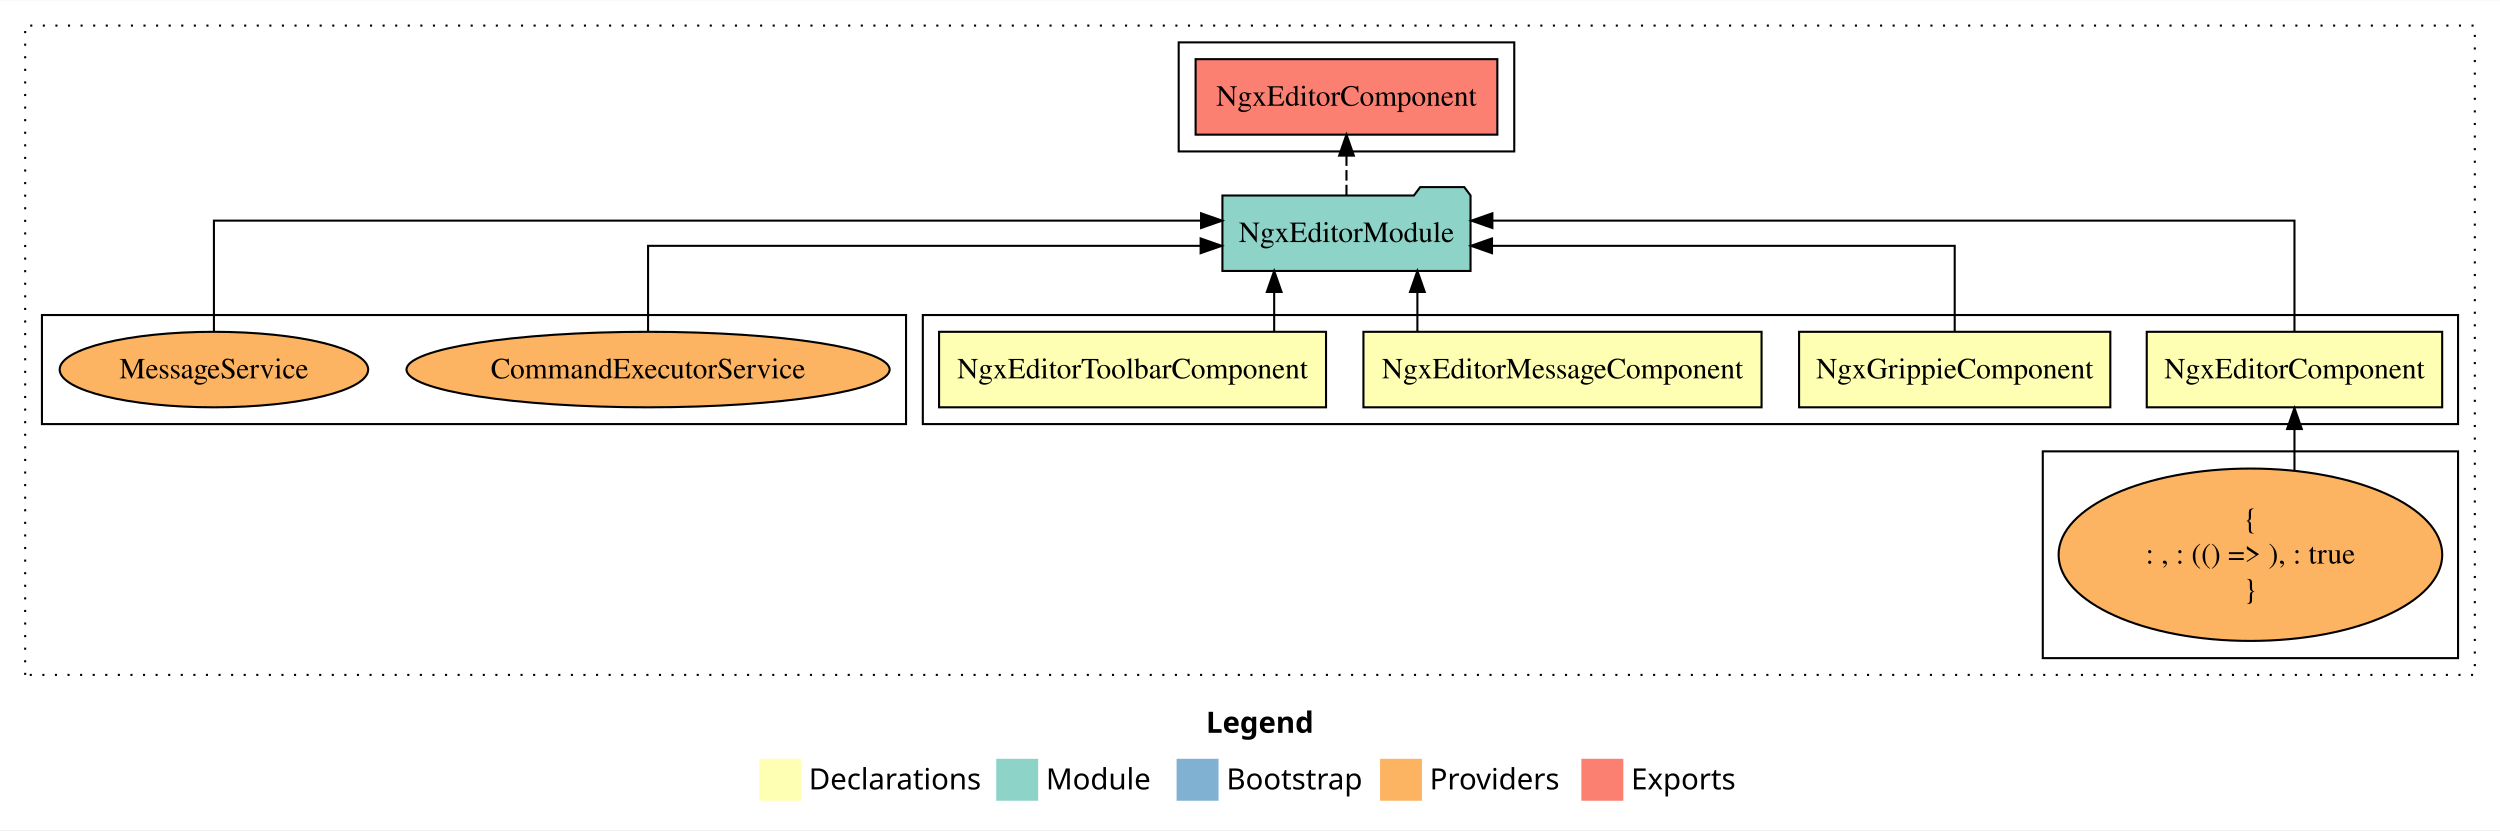
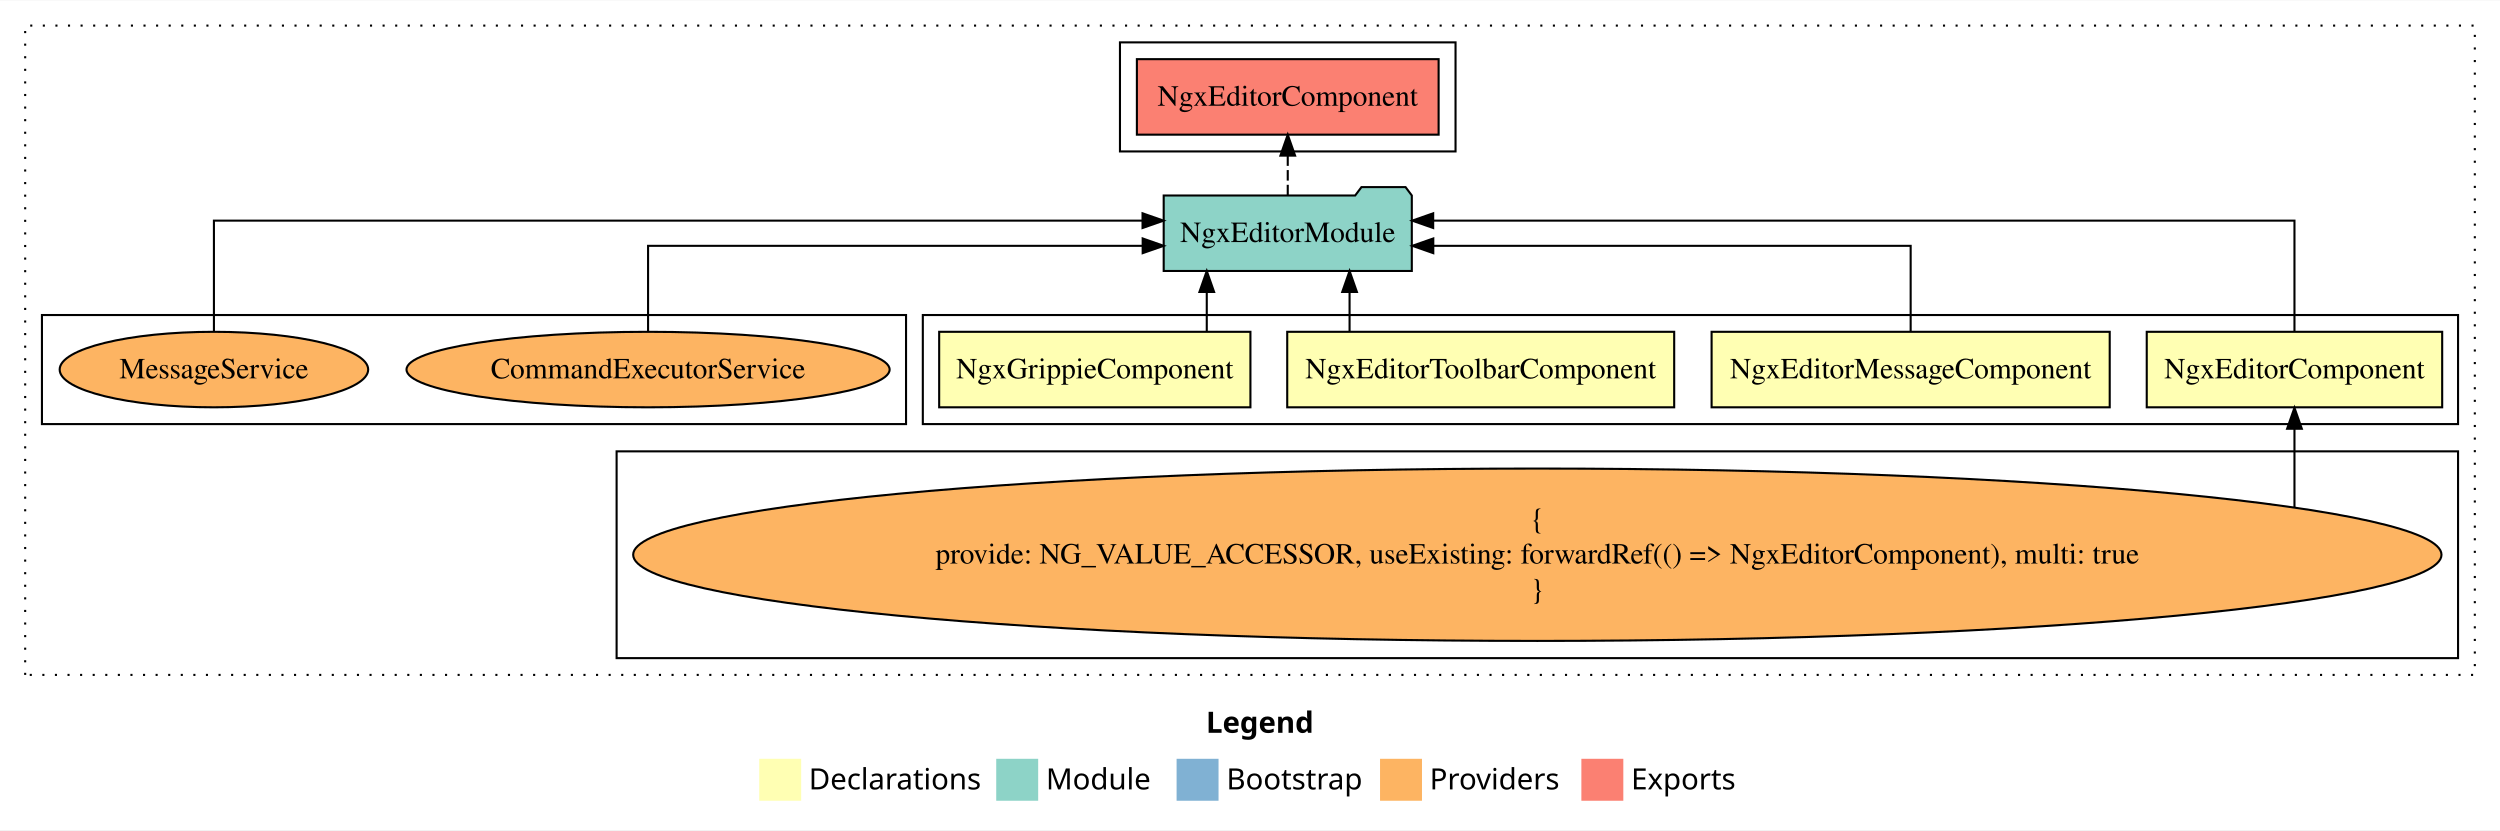
<svg xmlns="http://www.w3.org/2000/svg" width="1192pt" height="396pt" viewBox="0.00 0.00 1192.00 395.59">
  <g id="graph0" class="graph" transform="scale(1 1) rotate(0) translate(4 391.5901)">
    <polygon fill="#ffffff" stroke="transparent" points="-4,4 -4,-391.59 1188,-391.59 1188,4 -4,4" />
    <text text-anchor="start" x="571.009" y="-42.4" font-family="sans-serif" font-weight="bold" font-size="14.00" fill="#000000">Legend</text>
    <polygon fill="#ffffb3" stroke="transparent" points="358,-10 358,-30 378,-30 378,-10 358,-10" />
    <text text-anchor="start" x="381.629" y="-15.4" font-family="sans-serif" font-size="14.00" fill="#000000">  Declarations</text>
    <polygon fill="#8dd3c7" stroke="transparent" points="471,-10 471,-30 491,-30 491,-10 471,-10" />
    <text text-anchor="start" x="494.725" y="-15.4" font-family="sans-serif" font-size="14.00" fill="#000000">  Module</text>
    <polygon fill="#80b1d3" stroke="transparent" points="557,-10 557,-30 577,-30 577,-10 557,-10" />
    <text text-anchor="start" x="580.781" y="-15.4" font-family="sans-serif" font-size="14.00" fill="#000000">  Bootstrap</text>
    <polygon fill="#fdb462" stroke="transparent" points="654,-10 654,-30 674,-30 674,-10 654,-10" />
    <text text-anchor="start" x="677.673" y="-15.4" font-family="sans-serif" font-size="14.00" fill="#000000">  Providers</text>
    <polygon fill="#fb8072" stroke="transparent" points="750,-10 750,-30 770,-30 770,-10 750,-10" />
    <text text-anchor="start" x="773.726" y="-15.4" font-family="sans-serif" font-size="14.00" fill="#000000">  Exports</text>
    <g id="clust1" class="cluster">
      <polygon fill="none" stroke="#000000" stroke-dasharray="1,5" points="8,-70 8,-379.59 1176,-379.59 1176,-70 8,-70" />
    </g>
    <g id="clust2" class="cluster">
      <polygon fill="none" stroke="#000000" points="436,-189.59 436,-241.59 1168,-241.59 1168,-189.59 436,-189.59" />
    </g>
    <g id="clust3" class="cluster">
-       <polygon fill="none" stroke="#000000" points="970,-78 970,-176.59 1168,-176.59 1168,-78 970,-78" />
+       <polygon fill="none" stroke="#000000" points="290,-78 290,-176.59 1168,-176.59 1168,-78 290,-78" />
    </g>
    <g id="clust8" class="cluster">
-       <polygon fill="none" stroke="#000000" points="558,-319.59 558,-371.59 718,-371.59 718,-319.59 558,-319.59" />
+       <polygon fill="none" stroke="#000000" points="530,-319.59 530,-371.59 690,-371.59 690,-319.59 530,-319.59" />
    </g>
    <g id="clust10" class="cluster">
      <polygon fill="none" stroke="#000000" points="16,-189.59 16,-241.59 428,-241.59 428,-189.59 16,-189.59" />
    </g>
    <g id="node1" class="node">
      <polygon fill="#ffffb3" stroke="#000000" points="1160.434,-233.59 1019.566,-233.59 1019.566,-197.59 1160.434,-197.59 1160.434,-233.59" />
      <text text-anchor="middle" x="1090" y="-211.39" font-family="Times,serif" font-size="14.00" fill="#000000">NgxEditorComponent</text>
    </g>
    <g id="node5" class="node">
-       <polygon fill="#8dd3c7" stroke="#000000" points="697.151,-298.59 694.151,-302.59 673.151,-302.59 670.151,-298.59 578.849,-298.59 578.849,-262.59 697.151,-262.59 697.151,-298.59" />
-       <text text-anchor="middle" x="638" y="-276.39" font-family="Times,serif" font-size="14.00" fill="#000000">NgxEditorModule</text>
+       <polygon fill="#8dd3c7" stroke="#000000" points="669.151,-298.59 666.151,-302.59 645.151,-302.59 642.151,-298.59 550.849,-298.59 550.849,-262.59 669.151,-262.59 669.151,-298.59" />
+       <text text-anchor="middle" x="610" y="-276.39" font-family="Times,serif" font-size="14.00" fill="#000000">NgxEditorModule</text>
    </g>
    <g id="edge1" class="edge">
-       <path fill="none" stroke="#000000" d="M1090,-233.874C1090,-254.911 1090,-286.59 1090,-286.59 1090,-286.59 707.556,-286.59 707.556,-286.59" />
-       <polygon fill="#000000" stroke="#000000" points="707.556,-283.09 697.556,-286.59 707.556,-290.09 707.556,-283.09" />
+       <path fill="none" stroke="#000000" d="M1090,-233.874C1090,-254.911 1090,-286.59 1090,-286.59 1090,-286.59 679.339,-286.59 679.339,-286.59" />
+       <polygon fill="#000000" stroke="#000000" points="679.339,-283.09 669.339,-286.59 679.339,-290.09 679.339,-283.09" />
    </g>
    <g id="node2" class="node">
-       <polygon fill="#ffffb3" stroke="#000000" points="1002.202,-233.59 853.798,-233.59 853.798,-197.59 1002.202,-197.59 1002.202,-233.59" />
-       <text text-anchor="middle" x="928" y="-211.39" font-family="Times,serif" font-size="14.00" fill="#000000">NgxGrippieComponent</text>
+       <polygon fill="#ffffb3" stroke="#000000" points="1001.911,-233.59 812.089,-233.59 812.089,-197.59 1001.911,-197.59 1001.911,-233.59" />
+       <text text-anchor="middle" x="907" y="-211.39" font-family="Times,serif" font-size="14.00" fill="#000000">NgxEditorMessageComponent</text>
    </g>
    <g id="edge3" class="edge">
-       <path fill="none" stroke="#000000" d="M928,-233.613C928,-250.963 928,-274.59 928,-274.59 928,-274.59 707.386,-274.59 707.386,-274.59" />
-       <polygon fill="#000000" stroke="#000000" points="707.386,-271.09 697.386,-274.59 707.386,-278.09 707.386,-271.09" />
+       <path fill="none" stroke="#000000" d="M907,-233.613C907,-250.963 907,-274.59 907,-274.59 907,-274.59 679.389,-274.59 679.389,-274.59" />
+       <polygon fill="#000000" stroke="#000000" points="679.389,-271.09 669.389,-274.59 679.389,-278.09 679.389,-271.09" />
    </g>
    <g id="node3" class="node">
-       <polygon fill="#ffffb3" stroke="#000000" points="835.911,-233.59 646.089,-233.59 646.089,-197.59 835.911,-197.59 835.911,-233.59" />
-       <text text-anchor="middle" x="741" y="-211.39" font-family="Times,serif" font-size="14.00" fill="#000000">NgxEditorMessageComponent</text>
+       <polygon fill="#ffffb3" stroke="#000000" points="794.252,-233.59 609.748,-233.59 609.748,-197.59 794.252,-197.59 794.252,-233.59" />
+       <text text-anchor="middle" x="702" y="-211.39" font-family="Times,serif" font-size="14.00" fill="#000000">NgxEditorToolbarComponent</text>
    </g>
    <g id="edge4" class="edge">
-       <path fill="none" stroke="#000000" d="M671.81,-233.696C671.81,-233.696 671.81,-252.581 671.81,-252.581" />
-       <polygon fill="#000000" stroke="#000000" points="668.31,-252.581 671.81,-262.581 675.31,-252.581 668.31,-252.581" />
+       <path fill="none" stroke="#000000" d="M639.475,-233.696C639.475,-233.696 639.475,-252.581 639.475,-252.581" />
+       <polygon fill="#000000" stroke="#000000" points="635.975,-252.581 639.475,-262.581 642.975,-252.581 635.975,-252.581" />
    </g>
    <g id="node4" class="node">
-       <polygon fill="#ffffb3" stroke="#000000" points="628.252,-233.59 443.748,-233.59 443.748,-197.59 628.252,-197.59 628.252,-233.59" />
-       <text text-anchor="middle" x="536" y="-211.39" font-family="Times,serif" font-size="14.00" fill="#000000">NgxEditorToolbarComponent</text>
+       <polygon fill="#ffffb3" stroke="#000000" points="592.202,-233.59 443.798,-233.59 443.798,-197.59 592.202,-197.59 592.202,-233.59" />
+       <text text-anchor="middle" x="518" y="-211.39" font-family="Times,serif" font-size="14.00" fill="#000000">NgxGrippieComponent</text>
    </g>
    <g id="edge5" class="edge">
-       <path fill="none" stroke="#000000" d="M603.525,-233.696C603.525,-233.696 603.525,-252.581 603.525,-252.581" />
-       <polygon fill="#000000" stroke="#000000" points="600.025,-252.581 603.525,-262.581 607.025,-252.581 600.025,-252.581" />
+       <path fill="none" stroke="#000000" d="M571.388,-233.696C571.388,-233.696 571.388,-252.581 571.388,-252.581" />
+       <polygon fill="#000000" stroke="#000000" points="567.888,-252.581 571.388,-262.581 574.888,-252.581 567.888,-252.581" />
    </g>
    <g id="node7" class="node">
-       <polygon fill="#fb8072" stroke="#000000" points="709.933,-363.59 566.067,-363.59 566.067,-327.59 709.933,-327.59 709.933,-363.59" />
-       <text text-anchor="middle" x="638" y="-341.39" font-family="Times,serif" font-size="14.00" fill="#000000">NgxEditorComponent </text>
+       <polygon fill="#fb8072" stroke="#000000" points="681.933,-363.59 538.067,-363.59 538.067,-327.59 681.933,-327.59 681.933,-363.59" />
+       <text text-anchor="middle" x="610" y="-341.39" font-family="Times,serif" font-size="14.00" fill="#000000">NgxEditorComponent </text>
    </g>
    <g id="edge6" class="edge">
-       <path fill="none" stroke="#000000" stroke-dasharray="5,2" d="M638,-298.696C638,-298.696 638,-317.581 638,-317.581" />
-       <polygon fill="#000000" stroke="#000000" points="634.5,-317.581 638,-327.581 641.5,-317.581 634.5,-317.581" />
+       <path fill="none" stroke="#000000" stroke-dasharray="5,2" d="M610,-298.696C610,-298.696 610,-317.581 610,-317.581" />
+       <polygon fill="#000000" stroke="#000000" points="606.5,-317.581 610,-327.581 613.5,-317.581 606.5,-317.581" />
    </g>
    <g id="node6" class="node">
-       <ellipse fill="#fdb462" stroke="#000000" cx="1069" cy="-127.295" rx="91.456" ry="41.091" />
-       <text text-anchor="middle" x="1069" y="-139.895" font-family="Times,serif" font-size="14.00" fill="#000000">{</text>
-       <text text-anchor="middle" x="1069" y="-123.095" font-family="Times,serif" font-size="14.00" fill="#000000">    : , : (() =&gt; ), : true</text>
-       <text text-anchor="middle" x="1069" y="-106.295" font-family="Times,serif" font-size="14.00" fill="#000000">}</text>
+       <ellipse fill="#fdb462" stroke="#000000" cx="729" cy="-127.295" rx="431.104" ry="41.091" />
+       <text text-anchor="middle" x="729" y="-139.895" font-family="Times,serif" font-size="14.00" fill="#000000">{</text>
+       <text text-anchor="middle" x="729" y="-123.095" font-family="Times,serif" font-size="14.00" fill="#000000">    provide: NG_VALUE_ACCESSOR, useExisting: forwardRef(() =&gt; NgxEditorComponent), multi: true</text>
+       <text text-anchor="middle" x="729" y="-106.295" font-family="Times,serif" font-size="14.00" fill="#000000">}</text>
    </g>
    <g id="edge2" class="edge">
-       <path fill="none" stroke="#000000" d="M1090,-167.567C1090,-167.567 1090,-187.227 1090,-187.227" />
-       <polygon fill="#000000" stroke="#000000" points="1086.5,-187.227 1090,-197.227 1093.5,-187.227 1086.5,-187.227" />
+       <path fill="none" stroke="#000000" d="M1090,-150.033C1090,-150.033 1090,-187.376 1090,-187.376" />
+       <polygon fill="#000000" stroke="#000000" points="1086.5,-187.376 1090,-197.376 1093.5,-187.376 1086.5,-187.376" />
    </g>
    <g id="node8" class="node">
      <ellipse fill="#fdb462" stroke="#000000" cx="305" cy="-215.59" rx="115.171" ry="18" />
      <text text-anchor="middle" x="305" y="-211.39" font-family="Times,serif" font-size="14.00" fill="#000000">CommandExecutorService</text>
    </g>
    <g id="edge7" class="edge">
-       <path fill="none" stroke="#000000" d="M305,-233.613C305,-250.963 305,-274.59 305,-274.59 305,-274.59 568.466,-274.59 568.466,-274.59" />
-       <polygon fill="#000000" stroke="#000000" points="568.466,-278.09 578.466,-274.59 568.466,-271.09 568.466,-278.09" />
+       <path fill="none" stroke="#000000" d="M305,-233.613C305,-250.963 305,-274.59 305,-274.59 305,-274.59 540.831,-274.59 540.831,-274.59" />
+       <polygon fill="#000000" stroke="#000000" points="540.831,-278.09 550.831,-274.59 540.831,-271.09 540.831,-278.09" />
    </g>
    <g id="node9" class="node">
      <ellipse fill="#fdb462" stroke="#000000" cx="98" cy="-215.59" rx="73.552" ry="18" />
      <text text-anchor="middle" x="98" y="-211.39" font-family="Times,serif" font-size="14.00" fill="#000000">MessageService</text>
    </g>
    <g id="edge8" class="edge">
-       <path fill="none" stroke="#000000" d="M98,-233.874C98,-254.911 98,-286.59 98,-286.59 98,-286.59 568.666,-286.59 568.666,-286.59" />
-       <polygon fill="#000000" stroke="#000000" points="568.666,-290.09 578.666,-286.59 568.666,-283.09 568.666,-290.09" />
+       <path fill="none" stroke="#000000" d="M98,-233.874C98,-254.911 98,-286.59 98,-286.59 98,-286.59 540.767,-286.59 540.767,-286.59" />
+       <polygon fill="#000000" stroke="#000000" points="540.767,-290.09 550.767,-286.59 540.767,-283.09 540.767,-290.09" />
    </g>
  </g>
</svg>
